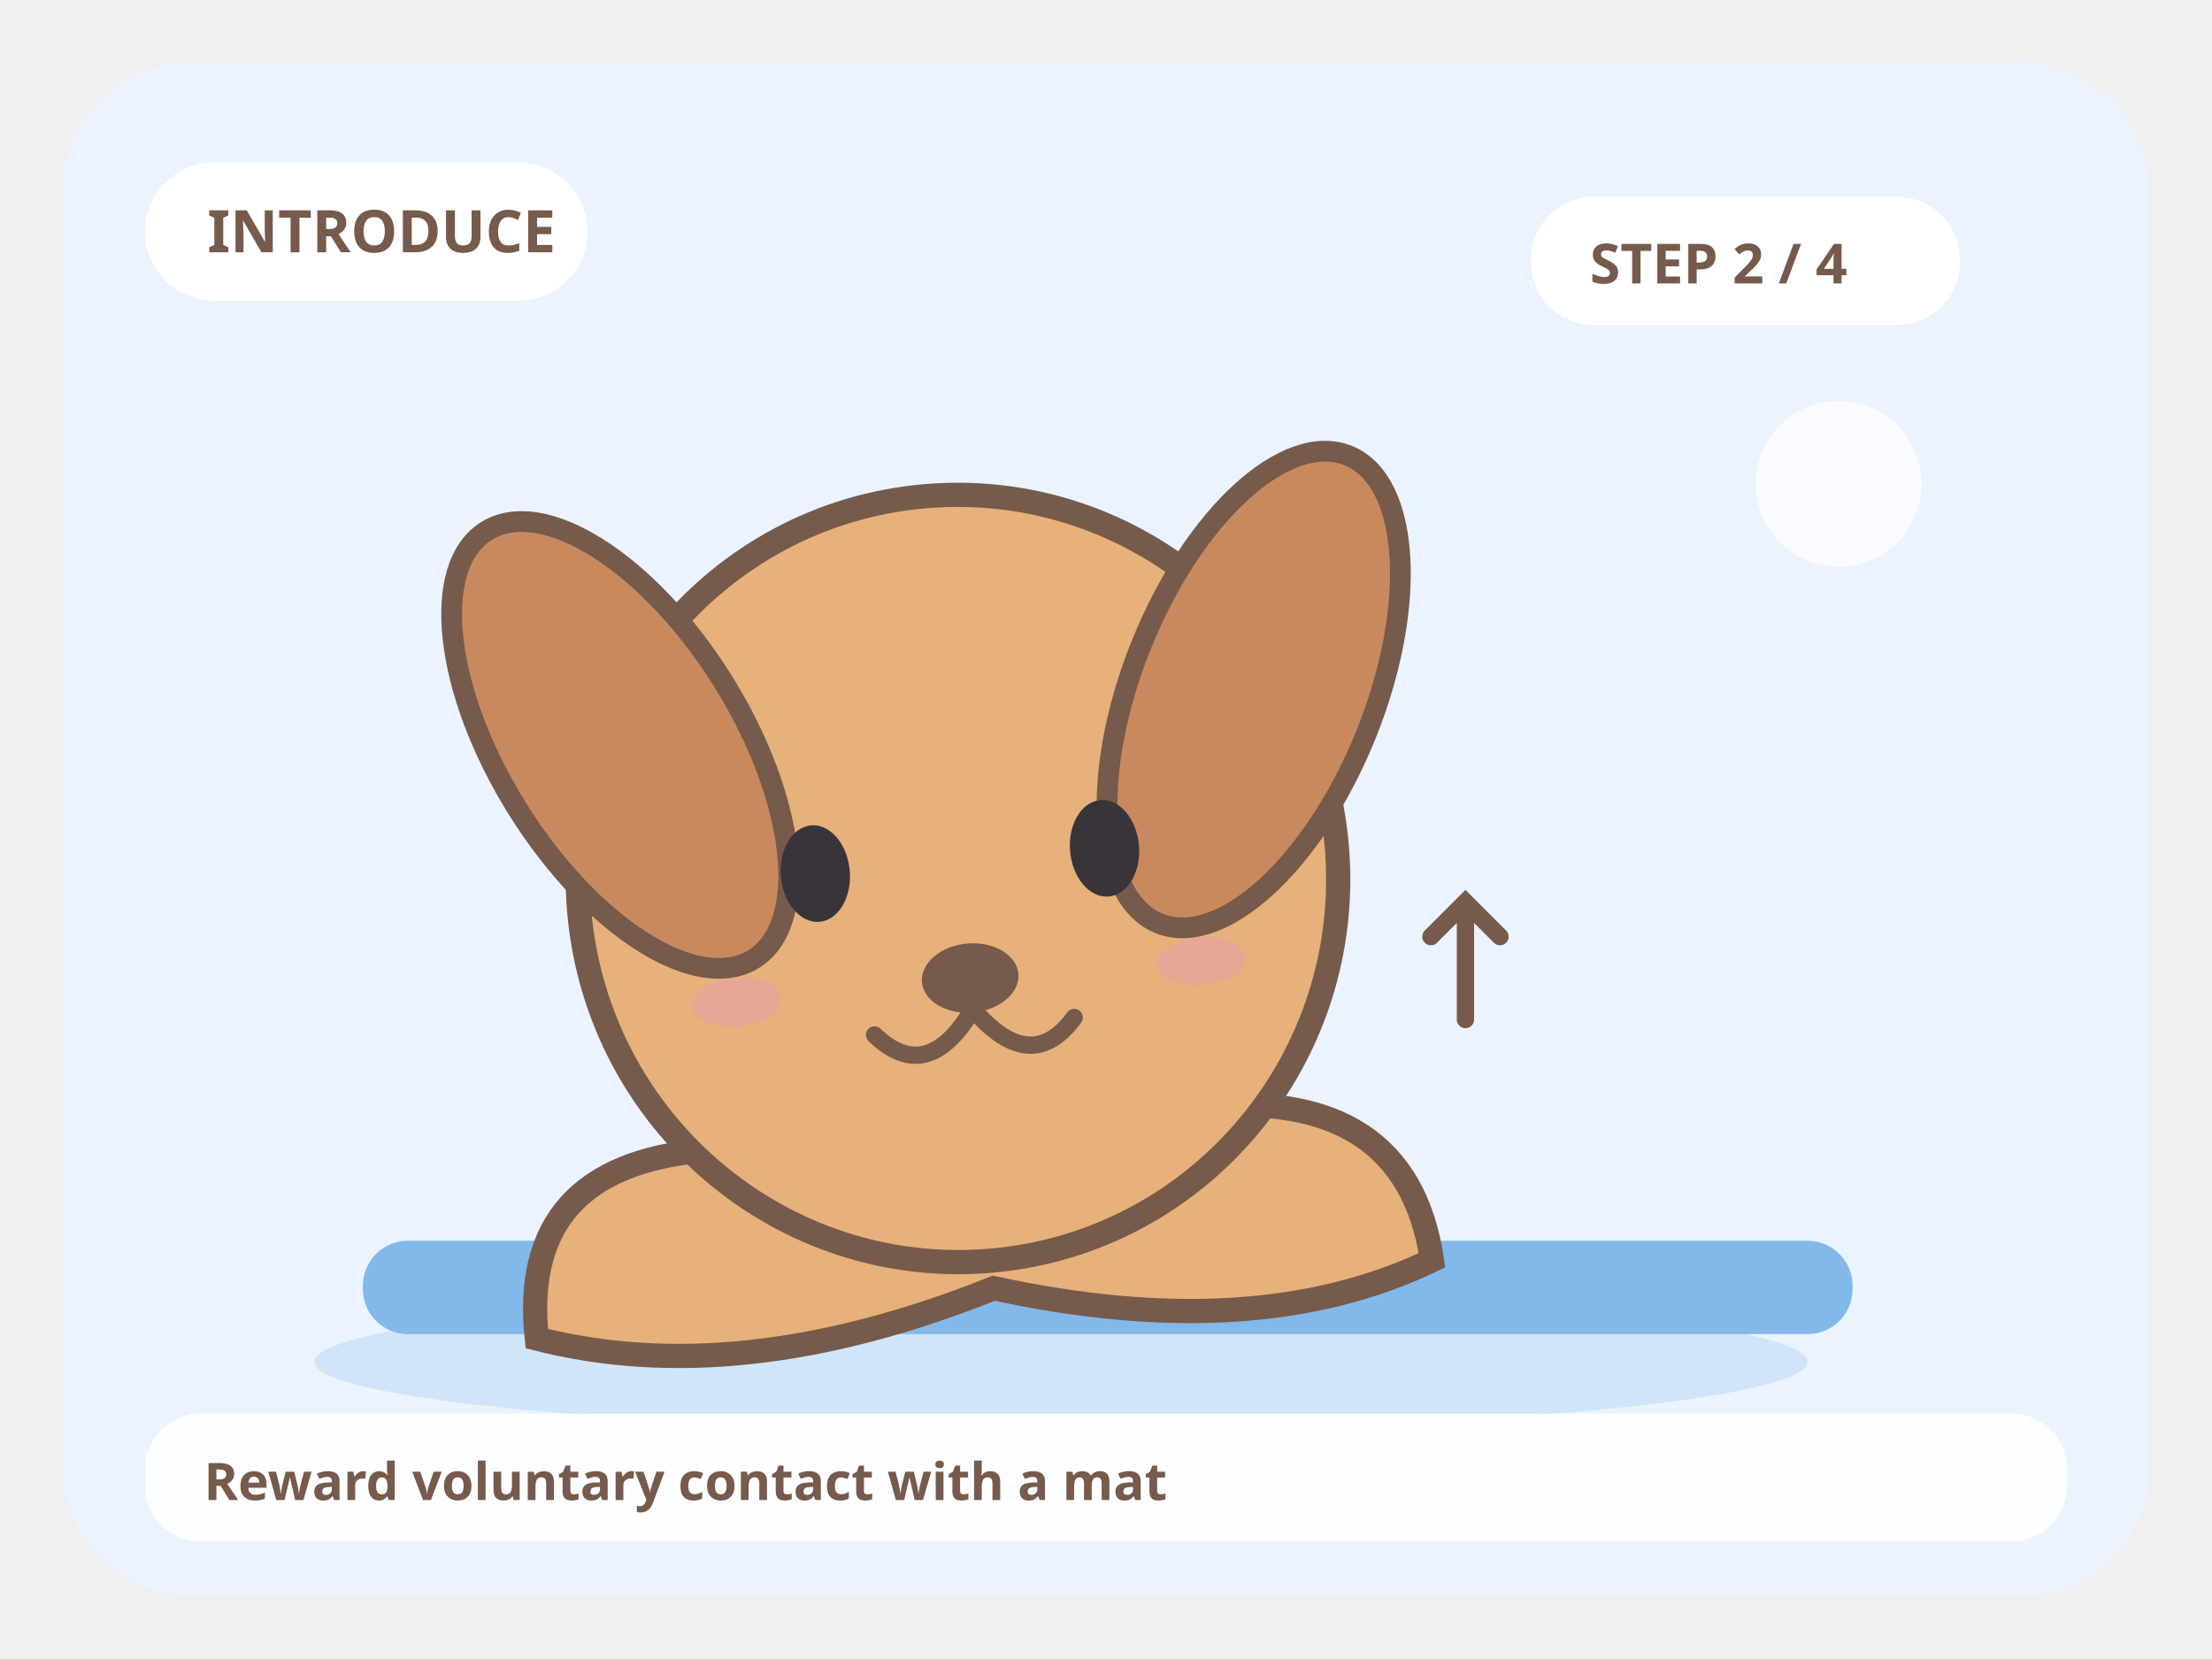
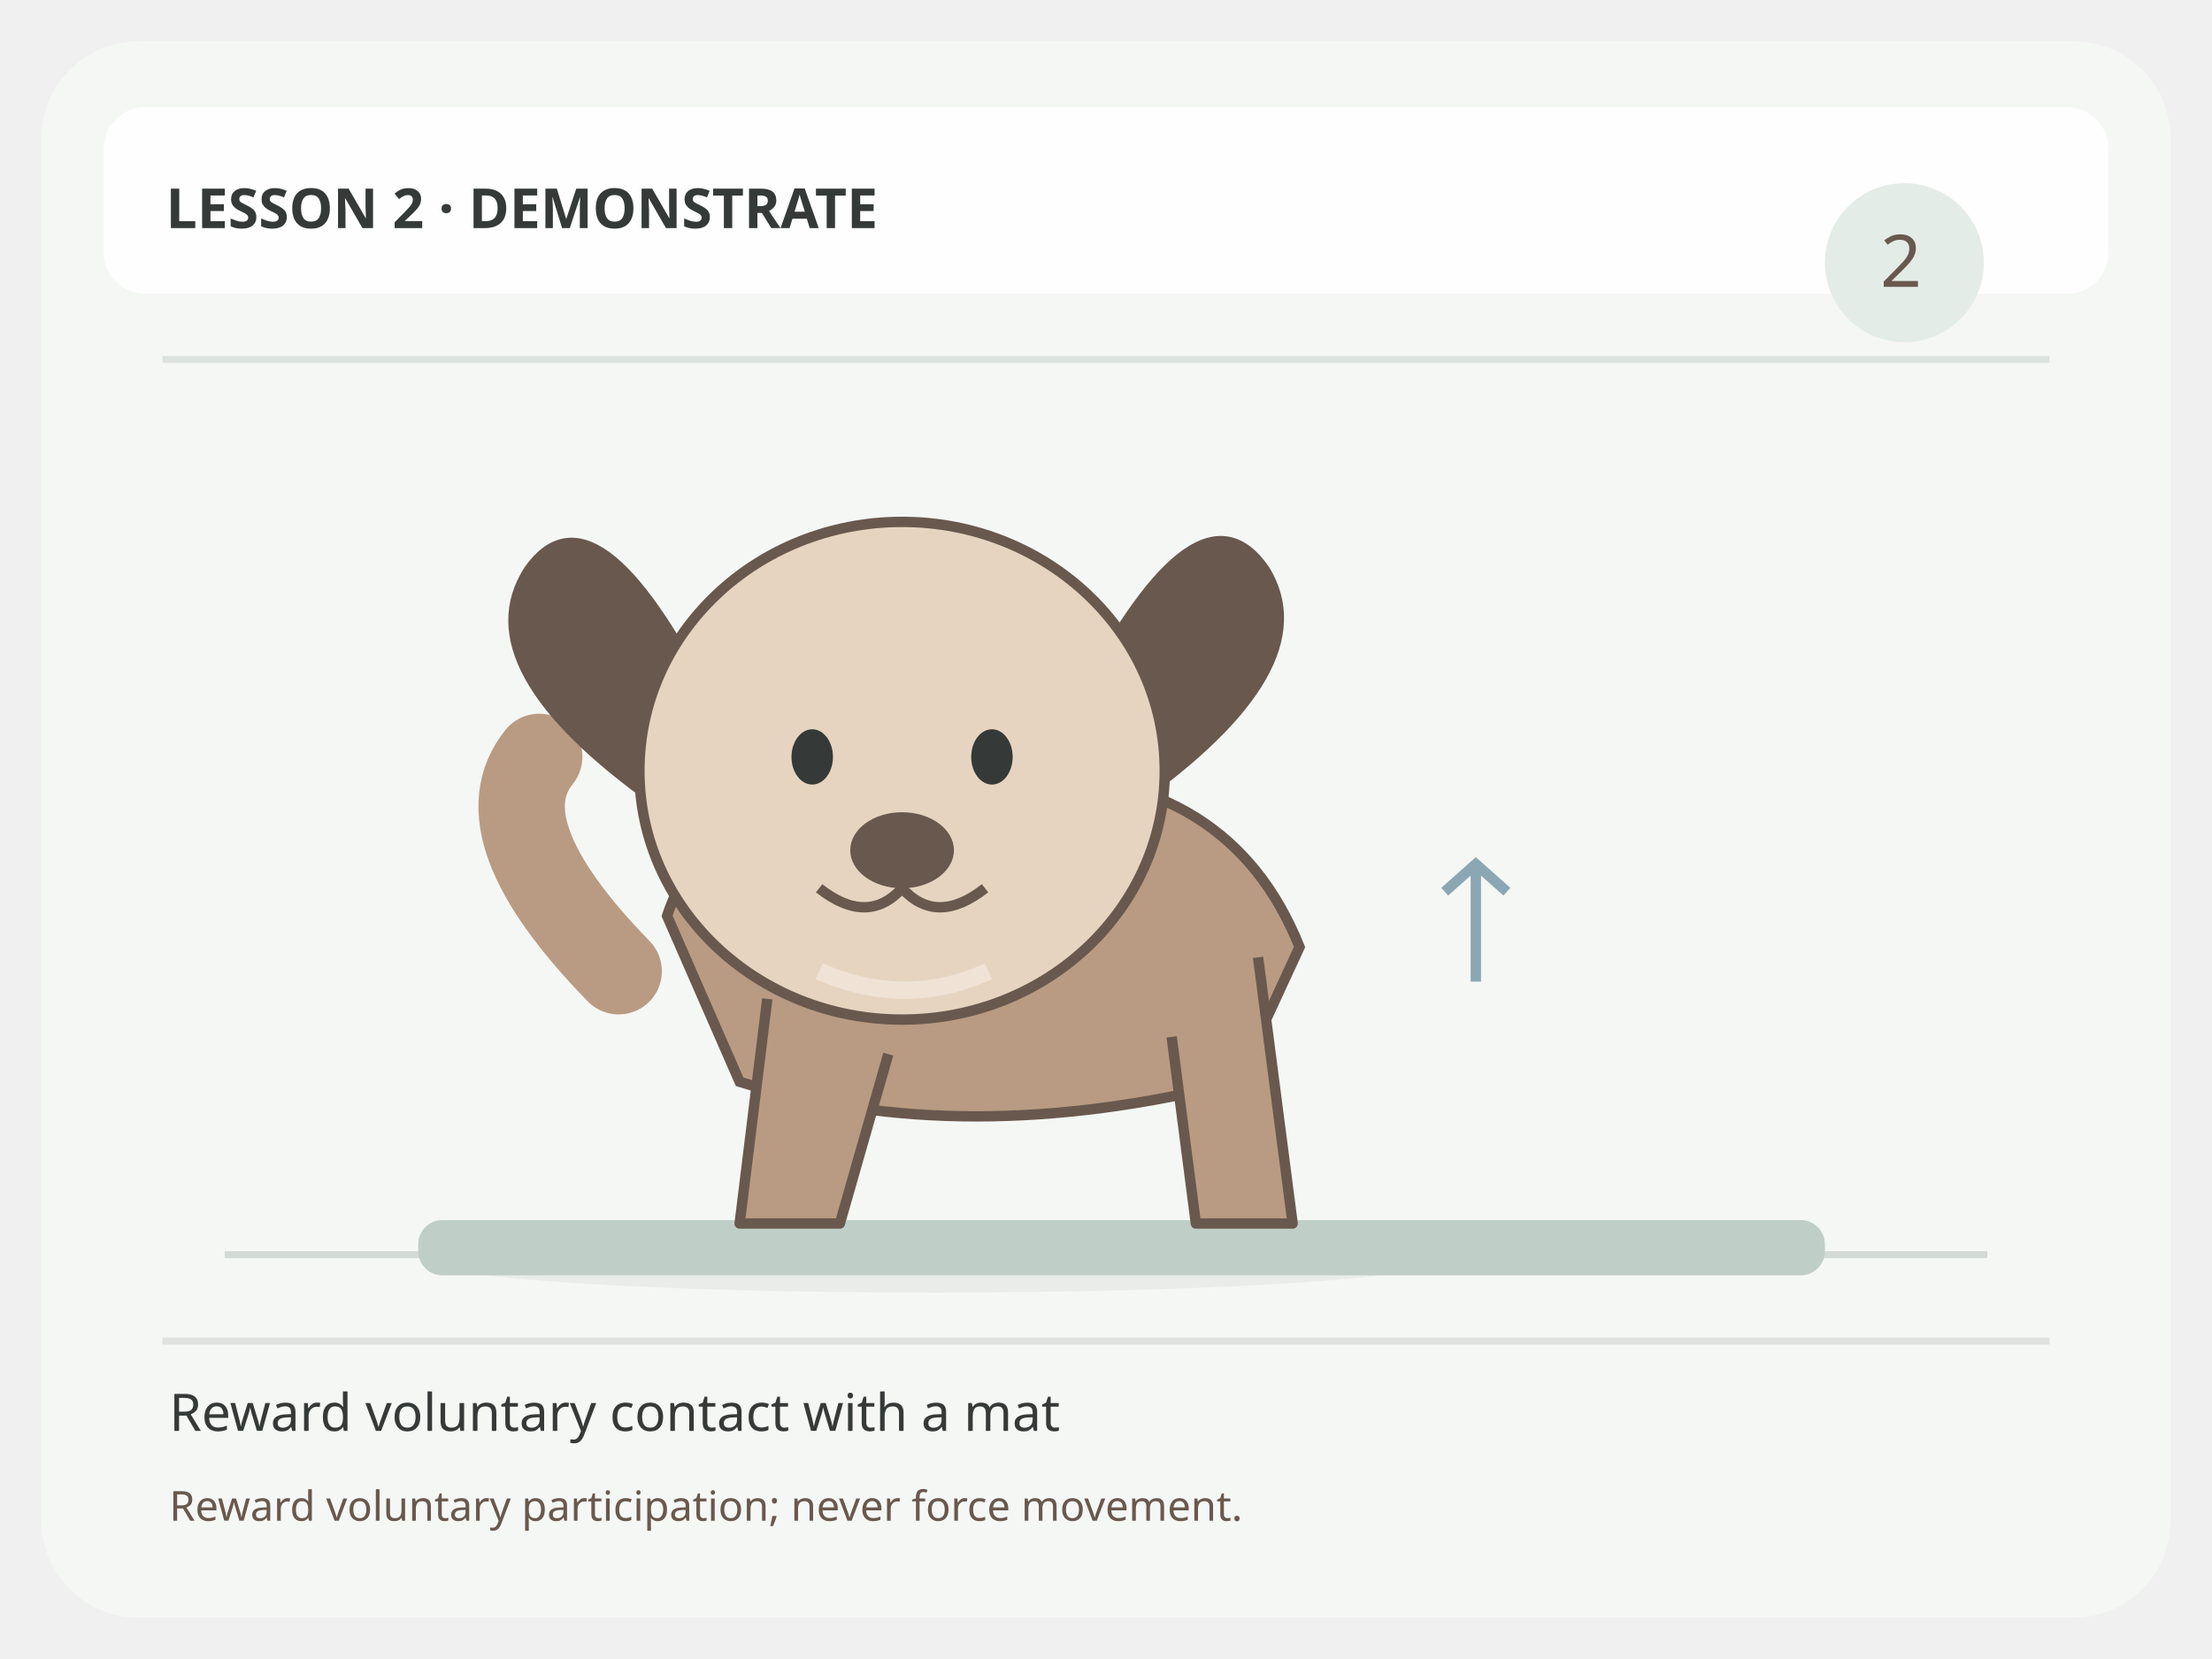
<svg xmlns="http://www.w3.org/2000/svg" viewBox="0 0 640 480" role="img" aria-labelledby="title description">
-   <rect x="18" y="18" width="604" height="444" rx="38" fill="#EAF3FF" />
-   <ellipse cx="307" cy="394" rx="216" ry="20" fill="#83B8EA" opacity=".25" />
-   <circle cx="532" cy="140" r="24" fill="white" opacity=".7" />
-   <rect x="105" y="359" width="431" height="27" rx="13" fill="#83B8EA" />
-   <path d="M424 295v-34m-10 10 10-10 10 10" fill="none" stroke="#765A4B" stroke-width="5" stroke-linecap="round" />
-   <g transform="rotate(-5 280 275)">
-     <path d="M199 326q-54 0-53 50 57 20 133-3 74 23 127 3-3-51-64-50" fill="#E6B17A" stroke="#765A4B" stroke-width="7" />
-     <ellipse cx="279" cy="254" rx="110" ry="111" fill="#E6B17A" stroke="#765A4B" stroke-width="7" />
-     <ellipse cx="185" cy="207" rx="35" ry="73" transform="rotate(-27 185 207)" fill="#C9895E" stroke="#765A4B" stroke-width="6" />
-     <ellipse cx="369" cy="207" rx="35" ry="73" transform="rotate(27 369 207)" fill="#C9895E" stroke="#765A4B" stroke-width="6" />
-     <ellipse cx="238" cy="249" rx="10" ry="14" fill="#39343A" />
-     <ellipse cx="322" cy="249" rx="10" ry="14" fill="#39343A" />
-     <ellipse cx="280" cy="283" rx="14" ry="10" fill="#765A4B" />
-     <path d="M280 292q-15 21-29 5m29-5q15 21 29 5" stroke="#765A4B" stroke-width="5" fill="none" stroke-linecap="round" />
-     <ellipse cx="212" cy="284" rx="13" ry="7" fill="#E9A0A5" opacity=".6" />
-     <ellipse cx="347" cy="284" rx="13" ry="7" fill="#E9A0A5" opacity=".6" />
+   <rect x="12" y="12" width="616" height="456" rx="28" fill="#F5F7F5" />
+   <rect x="30" y="31" width="580" height="54" rx="12" fill="#FFFFFF" opacity=".9" />
+   <text x="48" y="66" font-family="sans-serif" font-size="16" font-weight="700" fill="#353A38">LESSON 2 · DEMONSTRATE</text>
+   <g>
+     <circle cx="551" cy="76" r="23" fill="#E4ECE7" />
+     <text x="544" y="83" font-family="sans-serif" font-size="21" fill="#69584D">2</text>
  </g>
-   <rect x="42" y="47" width="128" height="40" rx="20" fill="white" />
-   <text x="60" y="73" font-family="sans-serif" font-size="17" font-weight="700" fill="#765A4B">INTRODUCE</text>
-   <g>
-     <rect x="443" y="57" width="124" height="37" rx="18" fill="white" />
-     <text x="460" y="82" font-family="sans-serif" font-weight="700" font-size="16" fill="#765A4B">STEP 2 / 4</text>
+   <path d="M47 104h546" stroke="#DDE2DF" stroke-width="2" />
+   <path d="M65 363h510" stroke="#D4DAD6" stroke-width="2" />
+   <ellipse cx="270" cy="365" rx="144" ry="9" fill="#A9B0AB" opacity=".15" />
+   <rect x="121" y="353" width="407" height="16" rx="7" fill="#BFCFC8" />
+   <path d="M427 284v-34m-9 8 9-8 9 8" stroke="#8BA7B4" stroke-width="3" fill="none" />
+   <g transform="translate(0 6)">
+     <path d="M179 275Q139 234 156 213" fill="none" stroke="#B99B83" stroke-width="25" stroke-linecap="round" />
+     <path d="M193 259Q208 213 296 218Q356 218 376 268L358 307Q279 327 214 307Z" fill="#B99B83" stroke="#69584D" stroke-width="3" />
+     <path d="M222 283l-8 65h29l14-49m82-5 7 54h28l-10-77" fill="#B99B83" stroke="#69584D" stroke-width="3" stroke-linejoin="round" />
+     <path d="M205 197q-33-65-52-38-18 28 37 67m123-30q34-65 53-37 17 28-38 67" fill="#69584D" stroke="#69584D" stroke-width="3" />
+     <ellipse cx="261" cy="217" rx="76" ry="72" fill="#E6D4C1" stroke="#69584D" stroke-width="3" />
+     <ellipse cx="235" cy="213" rx="6" ry="8" fill="#353A38" />
+     <ellipse cx="287" cy="213" rx="6" ry="8" fill="#353A38" />
+     <ellipse cx="261" cy="240" rx="15" ry="11" fill="#69584D" />
+     <path d="M261 251q-10 11-24 0m24 0q10 11 24 0" stroke="#69584D" stroke-width="3" fill="none" />
+     <path d="M237 275q25 11 49 0" stroke="#F2E6D9" stroke-width="5" fill="none" opacity=".8" />
  </g>
-   <rect x="42" y="409" width="556" height="37" rx="16" fill="white" opacity=".91" />
-   <text x="59" y="434" font-family="sans-serif" font-size="15" font-weight="600" fill="#765A4B">Reward voluntary contact with a mat</text>
+   <path d="M47 388h546" stroke="#DDE2DF" stroke-width="2" />
+   <text x="49" y="414" font-family="sans-serif" font-size="15" fill="#353A38">Reward voluntary contact with a mat</text>
+   <text x="49" y="440" font-family="sans-serif" font-size="12" fill="#69584D">Reward voluntary participation; never force movement.</text>
</svg>
